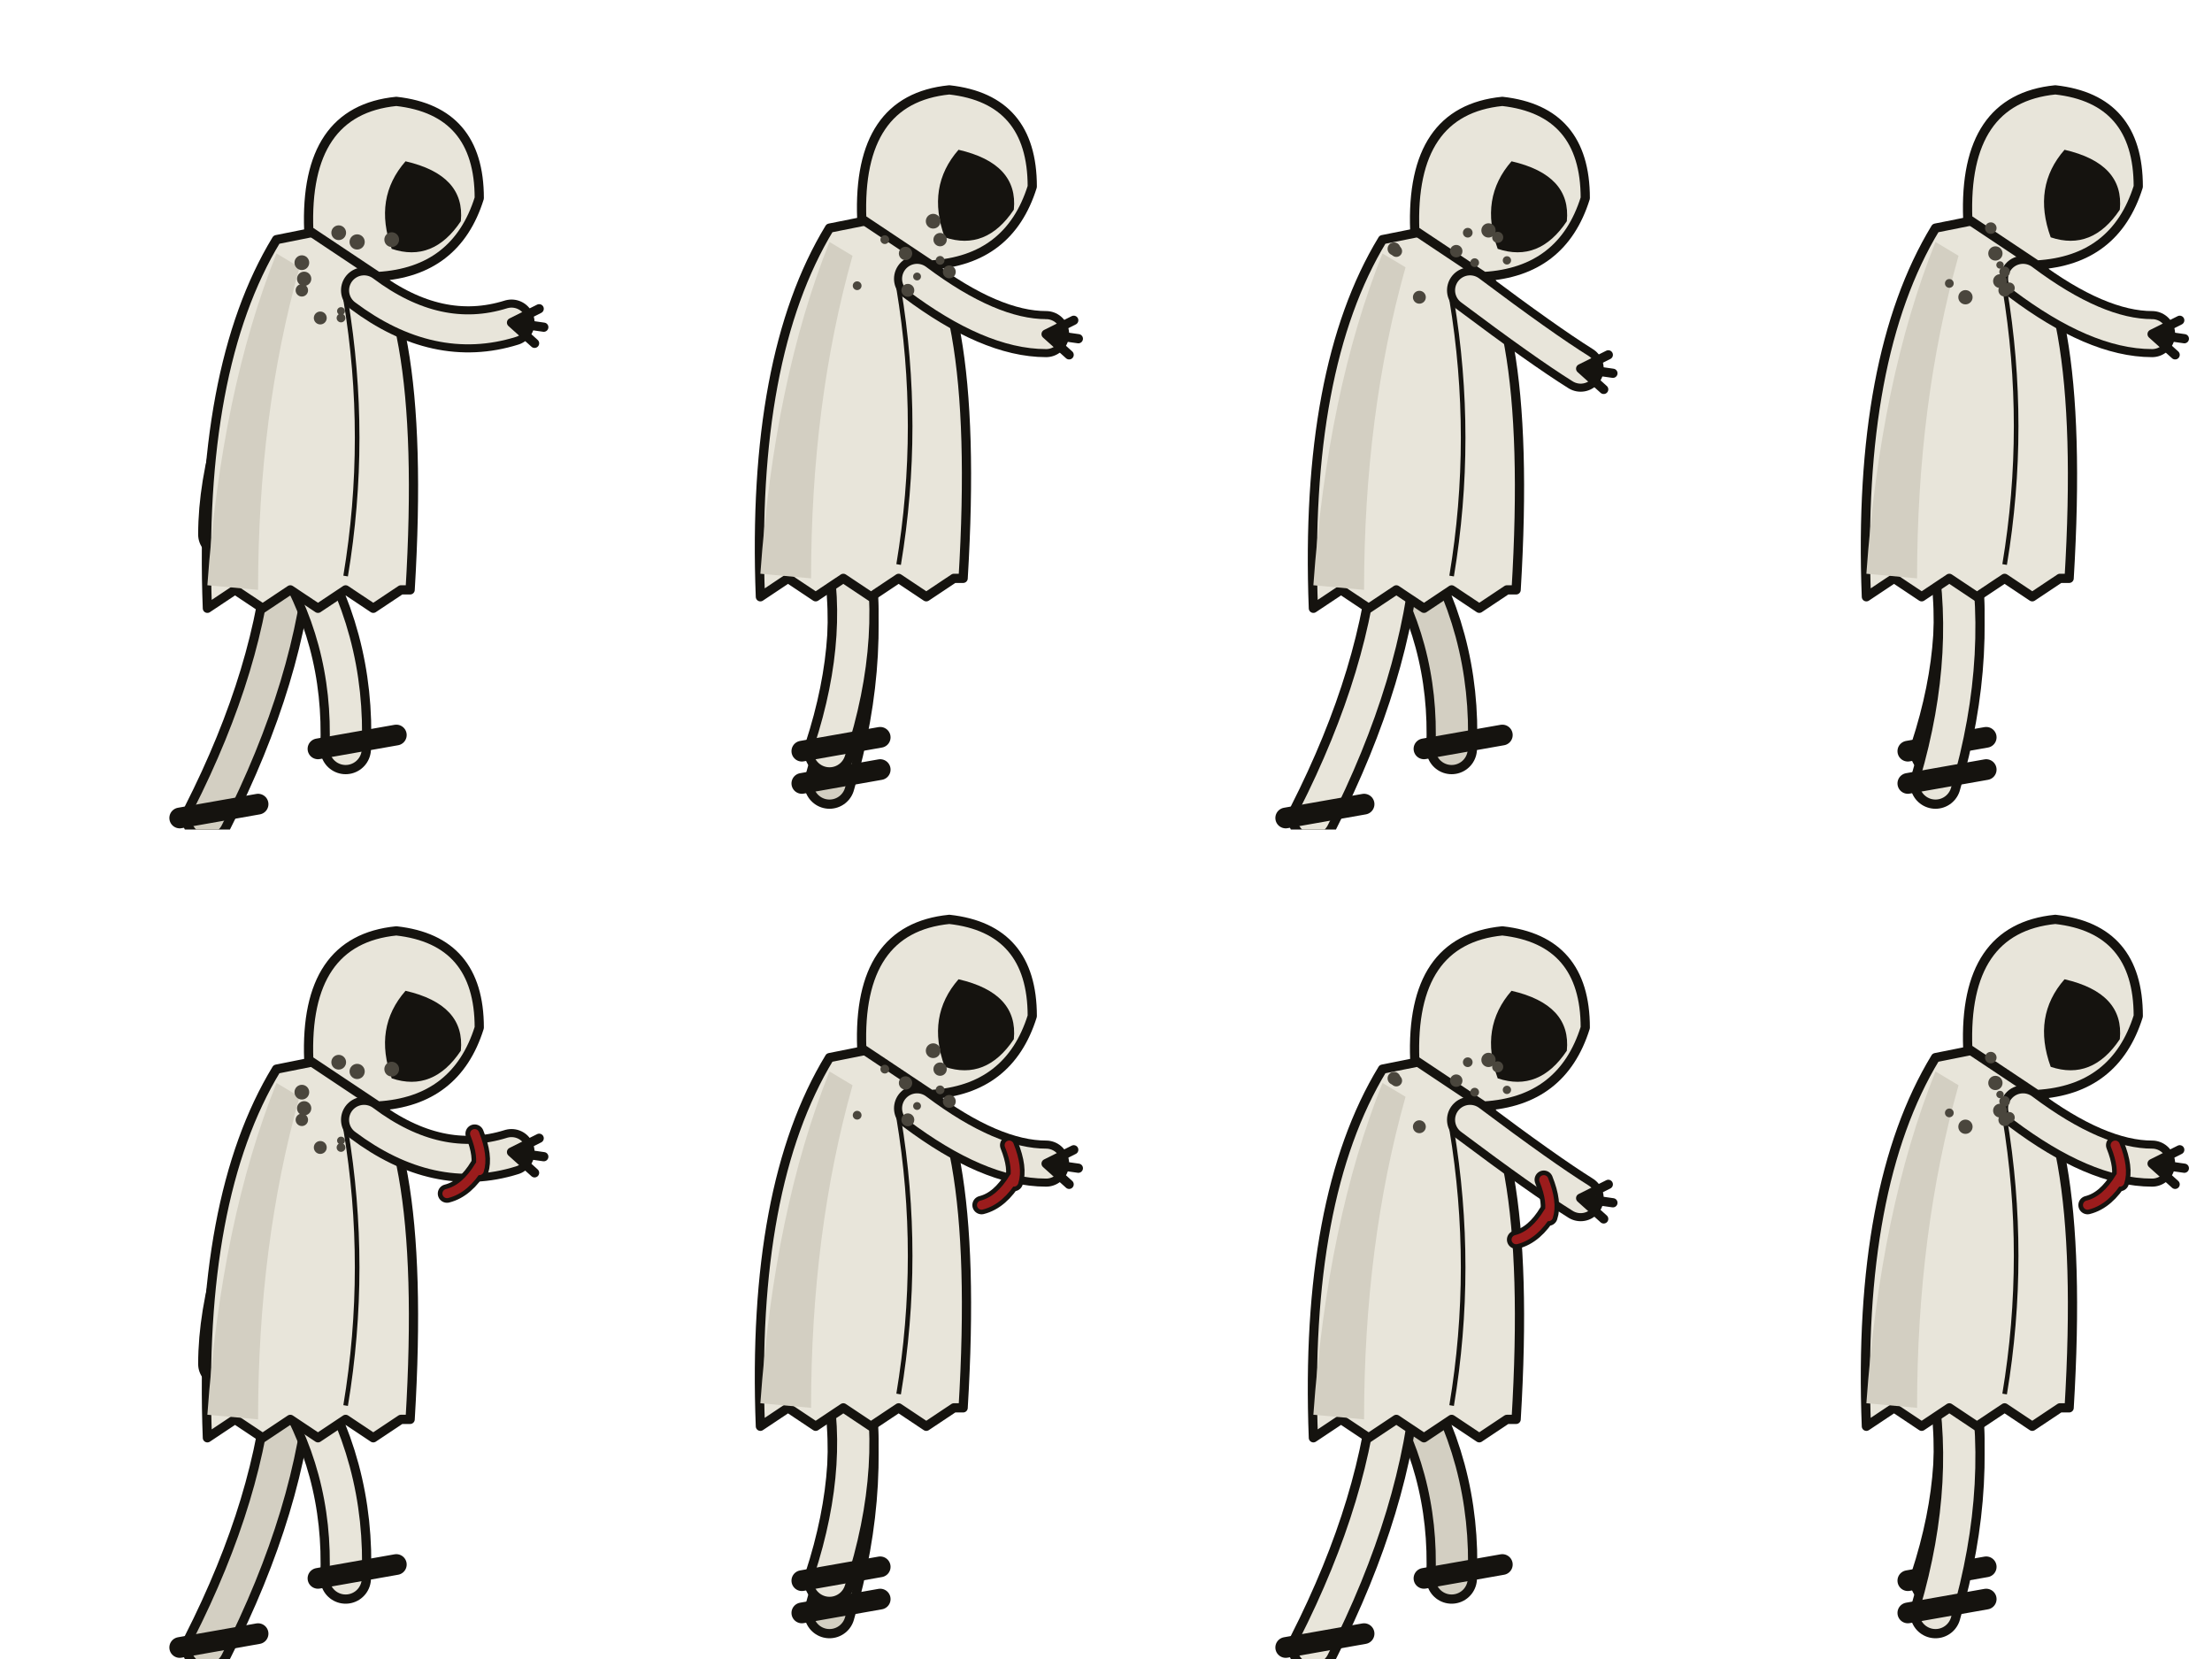
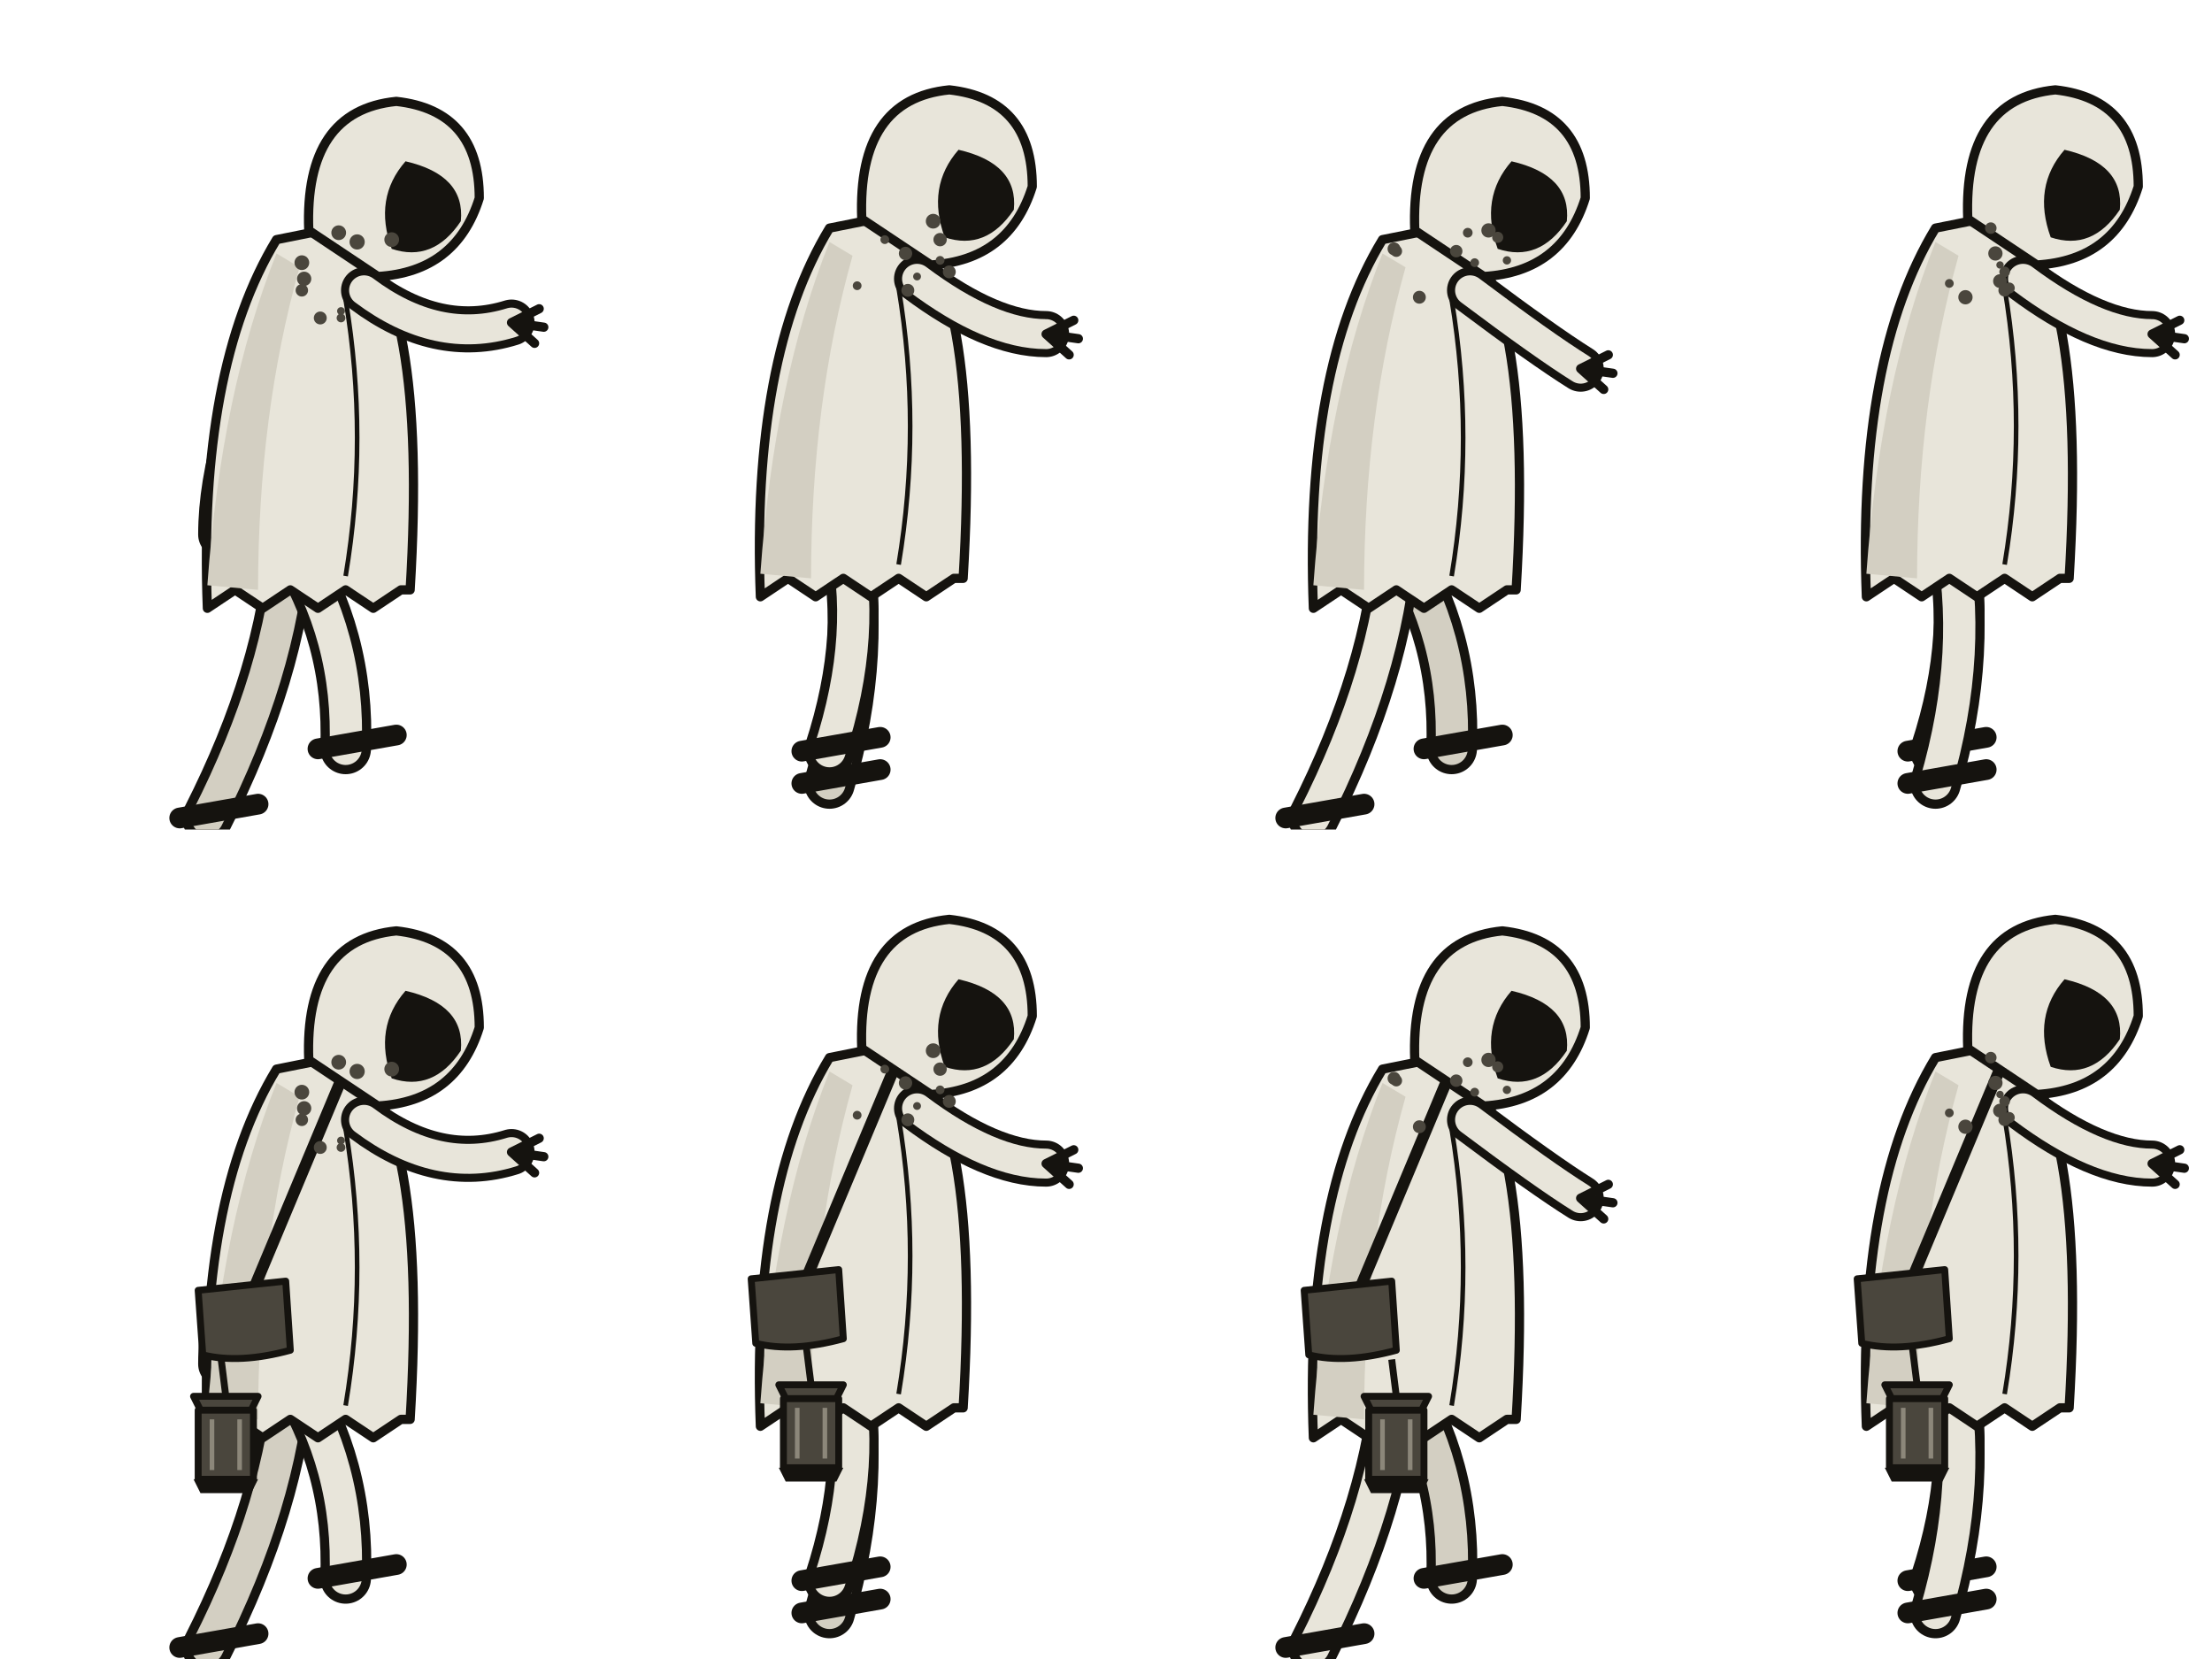
<svg xmlns="http://www.w3.org/2000/svg" width="960" height="720" viewBox="0 0 960 720">
  <defs>
    <pattern id="h1" width="5" height="5" patternUnits="userSpaceOnUse" patternTransform="rotate(38)">
      <rect width="5" height="5" fill="#E8E5DA" />
      <line x1="0" y1="0" x2="0" y2="5" stroke="#15130F" stroke-width="1" />
    </pattern>
    <pattern id="h2" width="4" height="4" patternUnits="userSpaceOnUse" patternTransform="rotate(38)">
      <rect width="4" height="4" fill="#E8E5DA" />
      <line x1="0" y1="0" x2="0" y2="4" stroke="#15130F" stroke-width="1.1" />
      <line x1="0" y1="2" x2="4" y2="2" stroke="#15130F" stroke-width=".8" />
    </pattern>
    <pattern id="v1" width="5" height="5" patternUnits="userSpaceOnUse" patternTransform="rotate(38)">
      <line x1="0" y1="0" x2="0" y2="5" stroke="#15130F" stroke-width="1" />
    </pattern>
    <pattern id="v1f" width="5" height="5" patternUnits="userSpaceOnUse" patternTransform="rotate(38)">
      <line x1="0" y1="0" x2="0" y2="5" stroke="#15130F" stroke-width="1.9" />
    </pattern>
    <pattern id="v2" width="4" height="4" patternUnits="userSpaceOnUse" patternTransform="rotate(38)">
      <line x1="0" y1="0" x2="0" y2="4" stroke="#15130F" stroke-width="1.1" />
      <line x1="0" y1="2" x2="4" y2="2" stroke="#15130F" stroke-width=".8" />
    </pattern>
    <pattern id="terre" width="7" height="7" patternUnits="userSpaceOnUse" patternTransform="rotate(38)">
      <rect width="7" height="7" fill="#E8E5DA" />
      <line x1="0" y1="0" x2="0" y2="7" stroke="#15130F" stroke-width="1.1" />
      <line x1="3.5" y1="0" x2="3.5" y2="7" stroke="#15130F" stroke-width=".5" />
    </pattern>
    <pattern id="sacs" width="68" height="32" patternUnits="userSpaceOnUse">
      <rect width="68" height="32" fill="#E8E5DA" />
      <path d="M2 30 Q2 4 34 4 Q66 4 66 30 Z" fill="url(#h1)" stroke="#15130F" stroke-width="2.2" />
      <path d="M-32 14 Q-32 -12 0 -12 Q32 -12 32 14 M36 14 Q36 -12 68 -12" fill="none" stroke="#15130F" stroke-width="1.5" />
      <path d="M24 16 L28 20 M40 12 L42 18" stroke="#15130F" stroke-width="1.2" />
    </pattern>
    <pattern id="planches" width="80" height="44" patternUnits="userSpaceOnUse">
      <rect width="80" height="44" fill="url(#h1)" />
      <path d="M0 0 H80 M0 22 H80 M28 0 V22 M60 22 V44" stroke="#15130F" stroke-width="2" />
      <circle cx="10" cy="10" r="1.6" fill="#15130F" />
      <circle cx="68" cy="32" r="1.6" fill="#15130F" />
    </pattern>
    <pattern id="caille" width="36" height="40" patternUnits="userSpaceOnUse">
      <rect width="36" height="40" fill="#E8E5DA" />
      <rect x="2" y="2" width="28" height="36" fill="url(#h1)" stroke="#15130F" stroke-width="2" />
    </pattern>
    <pattern id="h3" width="3" height="3" patternUnits="userSpaceOnUse" patternTransform="rotate(-52)">
      <rect width="3" height="3" fill="#E8E5DA" />
      <line x1="0" y1="0" x2="0" y2="3" stroke="#15130F" stroke-width="1.2" />
      <line x1="0" y1="1.5" x2="3" y2="1.5" stroke="#15130F" stroke-width="1" />
    </pattern>
    <pattern id="v3" width="3" height="3" patternUnits="userSpaceOnUse" patternTransform="rotate(-52)">
      <line x1="0" y1="0" x2="0" y2="3" stroke="#15130F" stroke-width="1.2" />
      <line x1="0" y1="1.5" x2="3" y2="1.5" stroke="#15130F" stroke-width="1" />
    </pattern>
    <pattern id="pierre" width="90" height="60" patternUnits="userSpaceOnUse">
      <rect width="90" height="60" fill="#E8E5DA" />
      <path d="M6 14 l20 -3 M40 40 l26 4 M60 12 l14 2 M12 48 l10 -2" stroke="#8C877A" stroke-width="1.4" />
      <circle cx="74" cy="30" r="1.6" fill="#8C877A" />
      <circle cx="24" cy="30" r="1.2" fill="#4A463D" />
    </pattern>
    <clipPath id="cadre">
      <rect x="150" y="50" width="1620" height="720" />
    </clipPath>
  </defs>
  <svg x="0" y="0" width="240" height="360" viewBox="0 0 240 360">
    <path d="M126 236 Q122 292 90 355" fill="none" stroke="#15130F" stroke-width="22" stroke-linecap="round" />
    <path d="M126 236 Q122 292 90 355" fill="none" stroke="#D3CFC2" stroke-width="14" stroke-linecap="round" />
    <path d="M78 355 L112 349" stroke="#15130F" stroke-width="9" stroke-linecap="round" />
    <path d="M126 236 Q152 276 150 325" fill="none" stroke="#15130F" stroke-width="22" stroke-linecap="round" />
    <path d="M126 236 Q152 276 150 325" fill="none" stroke="#E8E5DA" stroke-width="14" stroke-linecap="round" />
    <path d="M138 325 L172 319" stroke="#15130F" stroke-width="9" stroke-linecap="round" />
    <path d="M126 132 Q96 190 96 232" fill="none" stroke="#15130F" stroke-width="20" stroke-linecap="round" />
    <path d="M126 132 Q96 190 96 232" fill="none" stroke="#D3CFC2" stroke-width="13" stroke-linecap="round" />
    <path d="M150 98 Q186 124 178 256 L174 256 L162 264 L150 256 L138 264 L126 256 L114 264 L102 256 L90 264 Q86 160 120 104 Z" fill="#E8E5DA" stroke="#15130F" stroke-linejoin="round" stroke-linecap="round" stroke-width="4" />
    <path d="M120 110 Q96 170 90 254 L112 256 Q112 180 130 116 Z" fill="#D3CFC2" />
    <path d="M150 130 Q160 190 150 250" fill="none" stroke="#15130F" stroke-width="2" />
    <path d="M134 100 Q132 48 172 44 Q208 48 208 86 Q198 118 164 120 Z" fill="#E8E5DA" stroke="#15130F" stroke-linejoin="round" stroke-linecap="round" stroke-width="4" />
    <path d="M176 70 Q202 76 200 96 Q188 114 170 108 Q162 86 176 70 Z" fill="#15130F" />
    <path d="M158 126 Q190 150 222 140" fill="none" stroke="#15130F" stroke-width="20" stroke-linecap="round" />
    <path d="M158 126 Q190 150 222 140" fill="none" stroke="#E8E5DA" stroke-width="13" stroke-linecap="round" />
    <path d="M222 140 l12 -6 M222 140 l14 2 M222 140 l10 9" stroke="#15130F" stroke-width="4" stroke-linecap="round" />
    <circle cx="148" cy="135" r="1.7" fill="#4A463D" />
    <circle cx="139" cy="138" r="2.8" fill="#4A463D" />
    <circle cx="131" cy="114" r="3.2" fill="#4A463D" />
    <circle cx="147" cy="101" r="3.2" fill="#4A463D" />
    <circle cx="131" cy="126" r="2.7" fill="#4A463D" />
    <circle cx="148" cy="138" r="1.9" fill="#4A463D" />
    <circle cx="155" cy="105" r="3.3" fill="#4A463D" />
    <circle cx="132" cy="121" r="3.1" fill="#4A463D" />
    <circle cx="170" cy="104" r="3.2" fill="#4A463D" />
  </svg>
  <svg x="240" y="0" width="240" height="360" viewBox="0 0 240 360">
    <path d="M126 231 Q137 282 120 340" fill="none" stroke="#15130F" stroke-width="22" stroke-linecap="round" />
    <path d="M126 231 Q137 282 120 340" fill="none" stroke="#D3CFC2" stroke-width="14" stroke-linecap="round" />
    <path d="M108 340 L142 334" stroke="#15130F" stroke-width="9" stroke-linecap="round" />
    <path d="M126 231 Q137 274 120 326" fill="none" stroke="#15130F" stroke-width="22" stroke-linecap="round" />
    <path d="M126 231 Q137 274 120 326" fill="none" stroke="#E8E5DA" stroke-width="14" stroke-linecap="round" />
    <path d="M108 326 L142 320" stroke="#15130F" stroke-width="9" stroke-linecap="round" />
    <path d="M126 127 Q104 185 110 227" fill="none" stroke="#15130F" stroke-width="20" stroke-linecap="round" />
    <path d="M126 127 Q104 185 110 227" fill="none" stroke="#D3CFC2" stroke-width="13" stroke-linecap="round" />
    <path d="M150 93 Q186 119 178 251 L174 251 L162 259 L150 251 L138 259 L126 251 L114 259 L102 251 L90 259 Q86 155 120 99 Z" fill="#E8E5DA" stroke="#15130F" stroke-linejoin="round" stroke-linecap="round" stroke-width="4" />
    <path d="M120 105 Q96 165 90 249 L112 251 Q112 175 130 111 Z" fill="#D3CFC2" />
    <path d="M150 125 Q160 185 150 245" fill="none" stroke="#15130F" stroke-width="2" />
    <path d="M134 95 Q132 43 172 39 Q208 43 208 81 Q198 113 164 115 Z" fill="#E8E5DA" stroke="#15130F" stroke-linejoin="round" stroke-linecap="round" stroke-width="4" />
    <path d="M176 65 Q202 71 200 91 Q188 109 170 103 Q162 81 176 65 Z" fill="#15130F" />
    <path d="M158 121 Q190 145 214 145" fill="none" stroke="#15130F" stroke-width="20" stroke-linecap="round" />
    <path d="M158 121 Q190 145 214 145" fill="none" stroke="#E8E5DA" stroke-width="13" stroke-linecap="round" />
    <path d="M214 145 l12 -6 M214 145 l14 2 M214 145 l10 9" stroke="#15130F" stroke-width="4" stroke-linecap="round" />
    <circle cx="144" cy="104" r="1.9" fill="#4A463D" />
    <circle cx="172" cy="118" r="2.8" fill="#4A463D" />
    <circle cx="153" cy="110" r="2.9" fill="#4A463D" />
    <circle cx="154" cy="126" r="2.8" fill="#4A463D" />
    <circle cx="168" cy="113" r="1.9" fill="#4A463D" />
    <circle cx="132" cy="124" r="1.9" fill="#4A463D" />
    <circle cx="158" cy="120" r="1.7" fill="#4A463D" />
    <circle cx="165" cy="96" r="3.2" fill="#4A463D" />
    <circle cx="168" cy="104" r="2.9" fill="#4A463D" />
  </svg>
  <svg x="480" y="0" width="240" height="360" viewBox="0 0 240 360">
    <path d="M126 236 Q152 276 150 325" fill="none" stroke="#15130F" stroke-width="22" stroke-linecap="round" />
    <path d="M126 236 Q152 276 150 325" fill="none" stroke="#D3CFC2" stroke-width="14" stroke-linecap="round" />
    <path d="M138 325 L172 319" stroke="#15130F" stroke-width="9" stroke-linecap="round" />
    <path d="M126 236 Q122 292 90 355" fill="none" stroke="#15130F" stroke-width="22" stroke-linecap="round" />
    <path d="M126 236 Q122 292 90 355" fill="none" stroke="#E8E5DA" stroke-width="14" stroke-linecap="round" />
    <path d="M78 355 L112 349" stroke="#15130F" stroke-width="9" stroke-linecap="round" />
    <path d="M126 132 Q112 190 124 232" fill="none" stroke="#15130F" stroke-width="20" stroke-linecap="round" />
    <path d="M126 132 Q112 190 124 232" fill="none" stroke="#D3CFC2" stroke-width="13" stroke-linecap="round" />
    <path d="M150 98 Q186 124 178 256 L174 256 L162 264 L150 256 L138 264 L126 256 L114 264 L102 256 L90 264 Q86 160 120 104 Z" fill="#E8E5DA" stroke="#15130F" stroke-linejoin="round" stroke-linecap="round" stroke-width="4" />
    <path d="M120 110 Q96 170 90 254 L112 256 Q112 180 130 116 Z" fill="#D3CFC2" />
    <path d="M150 130 Q160 190 150 250" fill="none" stroke="#15130F" stroke-width="2" />
    <path d="M134 100 Q132 48 172 44 Q208 48 208 86 Q198 118 164 120 Z" fill="#E8E5DA" stroke="#15130F" stroke-linejoin="round" stroke-linecap="round" stroke-width="4" />
    <path d="M176 70 Q202 76 200 96 Q188 114 170 108 Q162 86 176 70 Z" fill="#15130F" />
    <path d="M158 126 Q190 150 206 160" fill="none" stroke="#15130F" stroke-width="20" stroke-linecap="round" />
    <path d="M158 126 Q190 150 206 160" fill="none" stroke="#E8E5DA" stroke-width="13" stroke-linecap="round" />
    <path d="M206 160 l12 -6 M206 160 l14 2 M206 160 l10 9" stroke="#15130F" stroke-width="4" stroke-linecap="round" />
    <circle cx="157" cy="101" r="2.1" fill="#4A463D" />
    <circle cx="136" cy="129" r="2.8" fill="#4A463D" />
    <circle cx="170" cy="103" r="2.4" fill="#4A463D" />
    <circle cx="126" cy="109" r="2.5" fill="#4A463D" />
    <circle cx="125" cy="108" r="2.8" fill="#4A463D" />
    <circle cx="152" cy="109" r="2.7" fill="#4A463D" />
    <circle cx="166" cy="100" r="3.1" fill="#4A463D" />
    <circle cx="160" cy="114" r="1.9" fill="#4A463D" />
    <circle cx="174" cy="113" r="1.8" fill="#4A463D" />
  </svg>
  <svg x="720" y="0" width="240" height="360" viewBox="0 0 240 360">
    <path d="M126 231 Q137 274 120 326" fill="none" stroke="#15130F" stroke-width="22" stroke-linecap="round" />
    <path d="M126 231 Q137 274 120 326" fill="none" stroke="#D3CFC2" stroke-width="14" stroke-linecap="round" />
    <path d="M108 326 L142 320" stroke="#15130F" stroke-width="9" stroke-linecap="round" />
    <path d="M126 231 Q137 282 120 340" fill="none" stroke="#15130F" stroke-width="22" stroke-linecap="round" />
    <path d="M126 231 Q137 282 120 340" fill="none" stroke="#E8E5DA" stroke-width="14" stroke-linecap="round" />
    <path d="M108 340 L142 334" stroke="#15130F" stroke-width="9" stroke-linecap="round" />
    <path d="M126 127 Q104 185 110 227" fill="none" stroke="#15130F" stroke-width="20" stroke-linecap="round" />
    <path d="M126 127 Q104 185 110 227" fill="none" stroke="#D3CFC2" stroke-width="13" stroke-linecap="round" />
    <path d="M150 93 Q186 119 178 251 L174 251 L162 259 L150 251 L138 259 L126 251 L114 259 L102 251 L90 259 Q86 155 120 99 Z" fill="#E8E5DA" stroke="#15130F" stroke-linejoin="round" stroke-linecap="round" stroke-width="4" />
    <path d="M120 105 Q96 165 90 249 L112 251 Q112 175 130 111 Z" fill="#D3CFC2" />
    <path d="M150 125 Q160 185 150 245" fill="none" stroke="#15130F" stroke-width="2" />
    <path d="M134 95 Q132 43 172 39 Q208 43 208 81 Q198 113 164 115 Z" fill="#E8E5DA" stroke="#15130F" stroke-linejoin="round" stroke-linecap="round" stroke-width="4" />
    <path d="M176 65 Q202 71 200 91 Q188 109 170 103 Q162 81 176 65 Z" fill="#15130F" />
    <path d="M158 121 Q190 145 214 145" fill="none" stroke="#15130F" stroke-width="20" stroke-linecap="round" />
    <path d="M158 121 Q190 145 214 145" fill="none" stroke="#E8E5DA" stroke-width="13" stroke-linecap="round" />
    <path d="M214 145 l12 -6 M214 145 l14 2 M214 145 l10 9" stroke="#15130F" stroke-width="4" stroke-linecap="round" />
    <circle cx="126" cy="123" r="1.9" fill="#4A463D" />
    <circle cx="148" cy="122" r="3.0" fill="#4A463D" />
    <circle cx="148" cy="115" r="1.6" fill="#4A463D" />
    <circle cx="146" cy="110" r="3.1" fill="#4A463D" />
    <circle cx="152" cy="125" r="2.4" fill="#4A463D" />
    <circle cx="133" cy="129" r="3.1" fill="#4A463D" />
    <circle cx="144" cy="99" r="2.5" fill="#4A463D" />
    <circle cx="150" cy="126" r="2.7" fill="#4A463D" />
    <circle cx="150" cy="118" r="2.3" fill="#4A463D" />
  </svg>
  <svg x="0" y="360" width="240" height="360" viewBox="0 0 240 360">
    <path d="M126 236 Q122 292 90 355" fill="none" stroke="#15130F" stroke-width="22" stroke-linecap="round" />
    <path d="M126 236 Q122 292 90 355" fill="none" stroke="#D3CFC2" stroke-width="14" stroke-linecap="round" />
    <path d="M78 355 L112 349" stroke="#15130F" stroke-width="9" stroke-linecap="round" />
    <path d="M126 236 Q152 276 150 325" fill="none" stroke="#15130F" stroke-width="22" stroke-linecap="round" />
    <path d="M126 236 Q152 276 150 325" fill="none" stroke="#E8E5DA" stroke-width="14" stroke-linecap="round" />
    <path d="M138 325 L172 319" stroke="#15130F" stroke-width="9" stroke-linecap="round" />
    <path d="M126 132 Q96 190 96 232" fill="none" stroke="#15130F" stroke-width="20" stroke-linecap="round" />
    <path d="M126 132 Q96 190 96 232" fill="none" stroke="#D3CFC2" stroke-width="13" stroke-linecap="round" />
    <path d="M150 98 Q186 124 178 256 L174 256 L162 264 L150 256 L138 264 L126 256 L114 264 L102 256 L90 264 Q86 160 120 104 Z" fill="#E8E5DA" stroke="#15130F" stroke-linejoin="round" stroke-linecap="round" stroke-width="4" />
    <path d="M120 110 Q96 170 90 254 L112 256 Q112 180 130 116 Z" fill="#D3CFC2" />
    <path d="M150 130 Q160 190 150 250" fill="none" stroke="#15130F" stroke-width="2" />
+     <path d="M150 104 L104 214" stroke="#15130F" stroke-width="5" />
+     <path d="M86 200 L124 196 L126 226 Q104 232 88 228 Z" fill="#4A463D" stroke="#15130F" stroke-linejoin="round" stroke-linecap="round" stroke-width="3" />
+     <path d="M96 230 L98 246" stroke="#15130F" stroke-width="3" />
+     <path d="M84 246 h28 l-3 6 h-22 Z M86 252 h24 v30 h-24 Z" fill="#4A463D" stroke="#15130F" stroke-linejoin="round" stroke-linecap="round" stroke-width="3" />
+     <path d="M92 256 v22 M104 256 v22" stroke="#8C877A" stroke-width="2" />
+     <path d="M84 282 h28 l-3 6 h-22 Z" fill="#15130F" />
    <path d="M134 100 Q132 48 172 44 Q208 48 208 86 Q198 118 164 120 Z" fill="#E8E5DA" stroke="#15130F" stroke-linejoin="round" stroke-linecap="round" stroke-width="4" />
    <path d="M176 70 Q202 76 200 96 Q188 114 170 108 Q162 86 176 70 Z" fill="#15130F" />
    <path d="M158 126 Q190 150 222 140" fill="none" stroke="#15130F" stroke-width="20" stroke-linecap="round" />
    <path d="M158 126 Q190 150 222 140" fill="none" stroke="#E8E5DA" stroke-width="13" stroke-linecap="round" />
    <path d="M222 140 l12 -6 M222 140 l14 2 M222 140 l10 9" stroke="#15130F" stroke-width="4" stroke-linecap="round" />
-     <path d="M206 132 q4 10 2 16 M208 146 q-6 10 -14 12" fill="none" stroke="#15130F" stroke-width="8" stroke-linecap="round" stroke-linejoin="round" />
-     <path d="M206 132 q4 10 2 16 M208 146 q-6 10 -14 12" fill="none" stroke="#9B1C1C" stroke-width="4" stroke-linecap="round" stroke-linejoin="round" />
    <circle cx="148" cy="135" r="1.7" fill="#4A463D" />
    <circle cx="139" cy="138" r="2.8" fill="#4A463D" />
    <circle cx="131" cy="114" r="3.2" fill="#4A463D" />
    <circle cx="147" cy="101" r="3.2" fill="#4A463D" />
    <circle cx="131" cy="126" r="2.7" fill="#4A463D" />
    <circle cx="148" cy="138" r="1.9" fill="#4A463D" />
    <circle cx="155" cy="105" r="3.3" fill="#4A463D" />
    <circle cx="132" cy="121" r="3.1" fill="#4A463D" />
    <circle cx="170" cy="104" r="3.2" fill="#4A463D" />
  </svg>
  <svg x="240" y="360" width="240" height="360" viewBox="0 0 240 360">
    <path d="M126 231 Q137 282 120 340" fill="none" stroke="#15130F" stroke-width="22" stroke-linecap="round" />
    <path d="M126 231 Q137 282 120 340" fill="none" stroke="#D3CFC2" stroke-width="14" stroke-linecap="round" />
    <path d="M108 340 L142 334" stroke="#15130F" stroke-width="9" stroke-linecap="round" />
    <path d="M126 231 Q137 274 120 326" fill="none" stroke="#15130F" stroke-width="22" stroke-linecap="round" />
    <path d="M126 231 Q137 274 120 326" fill="none" stroke="#E8E5DA" stroke-width="14" stroke-linecap="round" />
    <path d="M108 326 L142 320" stroke="#15130F" stroke-width="9" stroke-linecap="round" />
    <path d="M126 127 Q104 185 110 227" fill="none" stroke="#15130F" stroke-width="20" stroke-linecap="round" />
    <path d="M126 127 Q104 185 110 227" fill="none" stroke="#D3CFC2" stroke-width="13" stroke-linecap="round" />
    <path d="M150 93 Q186 119 178 251 L174 251 L162 259 L150 251 L138 259 L126 251 L114 259 L102 251 L90 259 Q86 155 120 99 Z" fill="#E8E5DA" stroke="#15130F" stroke-linejoin="round" stroke-linecap="round" stroke-width="4" />
    <path d="M120 105 Q96 165 90 249 L112 251 Q112 175 130 111 Z" fill="#D3CFC2" />
    <path d="M150 125 Q160 185 150 245" fill="none" stroke="#15130F" stroke-width="2" />
+     <path d="M150 99 L104 209" stroke="#15130F" stroke-width="5" />
+     <path d="M86 195 L124 191 L126 221 Q104 227 88 223 Z" fill="#4A463D" stroke="#15130F" stroke-linejoin="round" stroke-linecap="round" stroke-width="3" />
+     <path d="M110 225 L112 241" stroke="#15130F" stroke-width="3" />
+     <path d="M98 241 h28 l-3 6 h-22 Z M100 247 h24 v30 h-24 Z" fill="#4A463D" stroke="#15130F" stroke-linejoin="round" stroke-linecap="round" stroke-width="3" />
+     <path d="M106 251 v22 M118 251 v22" stroke="#8C877A" stroke-width="2" />
+     <path d="M98 277 h28 l-3 6 h-22 Z" fill="#15130F" />
    <path d="M134 95 Q132 43 172 39 Q208 43 208 81 Q198 113 164 115 Z" fill="#E8E5DA" stroke="#15130F" stroke-linejoin="round" stroke-linecap="round" stroke-width="4" />
    <path d="M176 65 Q202 71 200 91 Q188 109 170 103 Q162 81 176 65 Z" fill="#15130F" />
    <path d="M158 121 Q190 145 214 145" fill="none" stroke="#15130F" stroke-width="20" stroke-linecap="round" />
    <path d="M158 121 Q190 145 214 145" fill="none" stroke="#E8E5DA" stroke-width="13" stroke-linecap="round" />
    <path d="M214 145 l12 -6 M214 145 l14 2 M214 145 l10 9" stroke="#15130F" stroke-width="4" stroke-linecap="round" />
-     <path d="M198 137 q4 10 2 16 M200 151 q-6 10 -14 12" fill="none" stroke="#15130F" stroke-width="8" stroke-linecap="round" stroke-linejoin="round" />
-     <path d="M198 137 q4 10 2 16 M200 151 q-6 10 -14 12" fill="none" stroke="#9B1C1C" stroke-width="4" stroke-linecap="round" stroke-linejoin="round" />
    <circle cx="144" cy="104" r="1.9" fill="#4A463D" />
    <circle cx="172" cy="118" r="2.8" fill="#4A463D" />
    <circle cx="153" cy="110" r="2.9" fill="#4A463D" />
    <circle cx="154" cy="126" r="2.8" fill="#4A463D" />
    <circle cx="168" cy="113" r="1.9" fill="#4A463D" />
    <circle cx="132" cy="124" r="1.9" fill="#4A463D" />
    <circle cx="158" cy="120" r="1.7" fill="#4A463D" />
    <circle cx="165" cy="96" r="3.2" fill="#4A463D" />
    <circle cx="168" cy="104" r="2.9" fill="#4A463D" />
  </svg>
  <svg x="480" y="360" width="240" height="360" viewBox="0 0 240 360">
    <path d="M126 236 Q152 276 150 325" fill="none" stroke="#15130F" stroke-width="22" stroke-linecap="round" />
    <path d="M126 236 Q152 276 150 325" fill="none" stroke="#D3CFC2" stroke-width="14" stroke-linecap="round" />
    <path d="M138 325 L172 319" stroke="#15130F" stroke-width="9" stroke-linecap="round" />
    <path d="M126 236 Q122 292 90 355" fill="none" stroke="#15130F" stroke-width="22" stroke-linecap="round" />
    <path d="M126 236 Q122 292 90 355" fill="none" stroke="#E8E5DA" stroke-width="14" stroke-linecap="round" />
    <path d="M78 355 L112 349" stroke="#15130F" stroke-width="9" stroke-linecap="round" />
    <path d="M126 132 Q112 190 124 232" fill="none" stroke="#15130F" stroke-width="20" stroke-linecap="round" />
    <path d="M126 132 Q112 190 124 232" fill="none" stroke="#D3CFC2" stroke-width="13" stroke-linecap="round" />
    <path d="M150 98 Q186 124 178 256 L174 256 L162 264 L150 256 L138 264 L126 256 L114 264 L102 256 L90 264 Q86 160 120 104 Z" fill="#E8E5DA" stroke="#15130F" stroke-linejoin="round" stroke-linecap="round" stroke-width="4" />
    <path d="M120 110 Q96 170 90 254 L112 256 Q112 180 130 116 Z" fill="#D3CFC2" />
    <path d="M150 130 Q160 190 150 250" fill="none" stroke="#15130F" stroke-width="2" />
+     <path d="M150 104 L104 214" stroke="#15130F" stroke-width="5" />
+     <path d="M86 200 L124 196 L126 226 Q104 232 88 228 Z" fill="#4A463D" stroke="#15130F" stroke-linejoin="round" stroke-linecap="round" stroke-width="3" />
+     <path d="M124 230 L126 246" stroke="#15130F" stroke-width="3" />
+     <path d="M112 246 h28 l-3 6 h-22 Z M114 252 h24 v30 h-24 Z" fill="#4A463D" stroke="#15130F" stroke-linejoin="round" stroke-linecap="round" stroke-width="3" />
+     <path d="M120 256 v22 M132 256 v22" stroke="#8C877A" stroke-width="2" />
+     <path d="M112 282 h28 l-3 6 h-22 Z" fill="#15130F" />
    <path d="M134 100 Q132 48 172 44 Q208 48 208 86 Q198 118 164 120 Z" fill="#E8E5DA" stroke="#15130F" stroke-linejoin="round" stroke-linecap="round" stroke-width="4" />
    <path d="M176 70 Q202 76 200 96 Q188 114 170 108 Q162 86 176 70 Z" fill="#15130F" />
    <path d="M158 126 Q190 150 206 160" fill="none" stroke="#15130F" stroke-width="20" stroke-linecap="round" />
    <path d="M158 126 Q190 150 206 160" fill="none" stroke="#E8E5DA" stroke-width="13" stroke-linecap="round" />
    <path d="M206 160 l12 -6 M206 160 l14 2 M206 160 l10 9" stroke="#15130F" stroke-width="4" stroke-linecap="round" />
-     <path d="M190 152 q4 10 2 16 M192 166 q-6 10 -14 12" fill="none" stroke="#15130F" stroke-width="8" stroke-linecap="round" stroke-linejoin="round" />
-     <path d="M190 152 q4 10 2 16 M192 166 q-6 10 -14 12" fill="none" stroke="#9B1C1C" stroke-width="4" stroke-linecap="round" stroke-linejoin="round" />
    <circle cx="157" cy="101" r="2.1" fill="#4A463D" />
    <circle cx="136" cy="129" r="2.8" fill="#4A463D" />
    <circle cx="170" cy="103" r="2.4" fill="#4A463D" />
    <circle cx="126" cy="109" r="2.5" fill="#4A463D" />
    <circle cx="125" cy="108" r="2.8" fill="#4A463D" />
    <circle cx="152" cy="109" r="2.7" fill="#4A463D" />
    <circle cx="166" cy="100" r="3.1" fill="#4A463D" />
    <circle cx="160" cy="114" r="1.9" fill="#4A463D" />
    <circle cx="174" cy="113" r="1.8" fill="#4A463D" />
  </svg>
  <svg x="720" y="360" width="240" height="360" viewBox="0 0 240 360">
    <path d="M126 231 Q137 274 120 326" fill="none" stroke="#15130F" stroke-width="22" stroke-linecap="round" />
    <path d="M126 231 Q137 274 120 326" fill="none" stroke="#D3CFC2" stroke-width="14" stroke-linecap="round" />
    <path d="M108 326 L142 320" stroke="#15130F" stroke-width="9" stroke-linecap="round" />
    <path d="M126 231 Q137 282 120 340" fill="none" stroke="#15130F" stroke-width="22" stroke-linecap="round" />
    <path d="M126 231 Q137 282 120 340" fill="none" stroke="#E8E5DA" stroke-width="14" stroke-linecap="round" />
    <path d="M108 340 L142 334" stroke="#15130F" stroke-width="9" stroke-linecap="round" />
    <path d="M126 127 Q104 185 110 227" fill="none" stroke="#15130F" stroke-width="20" stroke-linecap="round" />
    <path d="M126 127 Q104 185 110 227" fill="none" stroke="#D3CFC2" stroke-width="13" stroke-linecap="round" />
    <path d="M150 93 Q186 119 178 251 L174 251 L162 259 L150 251 L138 259 L126 251 L114 259 L102 251 L90 259 Q86 155 120 99 Z" fill="#E8E5DA" stroke="#15130F" stroke-linejoin="round" stroke-linecap="round" stroke-width="4" />
    <path d="M120 105 Q96 165 90 249 L112 251 Q112 175 130 111 Z" fill="#D3CFC2" />
    <path d="M150 125 Q160 185 150 245" fill="none" stroke="#15130F" stroke-width="2" />
+     <path d="M150 99 L104 209" stroke="#15130F" stroke-width="5" />
+     <path d="M86 195 L124 191 L126 221 Q104 227 88 223 Z" fill="#4A463D" stroke="#15130F" stroke-linejoin="round" stroke-linecap="round" stroke-width="3" />
+     <path d="M110 225 L112 241" stroke="#15130F" stroke-width="3" />
+     <path d="M98 241 h28 l-3 6 h-22 Z M100 247 h24 v30 h-24 Z" fill="#4A463D" stroke="#15130F" stroke-linejoin="round" stroke-linecap="round" stroke-width="3" />
+     <path d="M106 251 v22 M118 251 v22" stroke="#8C877A" stroke-width="2" />
+     <path d="M98 277 h28 l-3 6 h-22 Z" fill="#15130F" />
    <path d="M134 95 Q132 43 172 39 Q208 43 208 81 Q198 113 164 115 Z" fill="#E8E5DA" stroke="#15130F" stroke-linejoin="round" stroke-linecap="round" stroke-width="4" />
    <path d="M176 65 Q202 71 200 91 Q188 109 170 103 Q162 81 176 65 Z" fill="#15130F" />
    <path d="M158 121 Q190 145 214 145" fill="none" stroke="#15130F" stroke-width="20" stroke-linecap="round" />
    <path d="M158 121 Q190 145 214 145" fill="none" stroke="#E8E5DA" stroke-width="13" stroke-linecap="round" />
    <path d="M214 145 l12 -6 M214 145 l14 2 M214 145 l10 9" stroke="#15130F" stroke-width="4" stroke-linecap="round" />
-     <path d="M198 137 q4 10 2 16 M200 151 q-6 10 -14 12" fill="none" stroke="#15130F" stroke-width="8" stroke-linecap="round" stroke-linejoin="round" />
-     <path d="M198 137 q4 10 2 16 M200 151 q-6 10 -14 12" fill="none" stroke="#9B1C1C" stroke-width="4" stroke-linecap="round" stroke-linejoin="round" />
    <circle cx="126" cy="123" r="1.9" fill="#4A463D" />
    <circle cx="148" cy="122" r="3.0" fill="#4A463D" />
    <circle cx="148" cy="115" r="1.6" fill="#4A463D" />
    <circle cx="146" cy="110" r="3.1" fill="#4A463D" />
    <circle cx="152" cy="125" r="2.4" fill="#4A463D" />
    <circle cx="133" cy="129" r="3.1" fill="#4A463D" />
    <circle cx="144" cy="99" r="2.5" fill="#4A463D" />
    <circle cx="150" cy="126" r="2.7" fill="#4A463D" />
    <circle cx="150" cy="118" r="2.3" fill="#4A463D" />
  </svg>
</svg>
